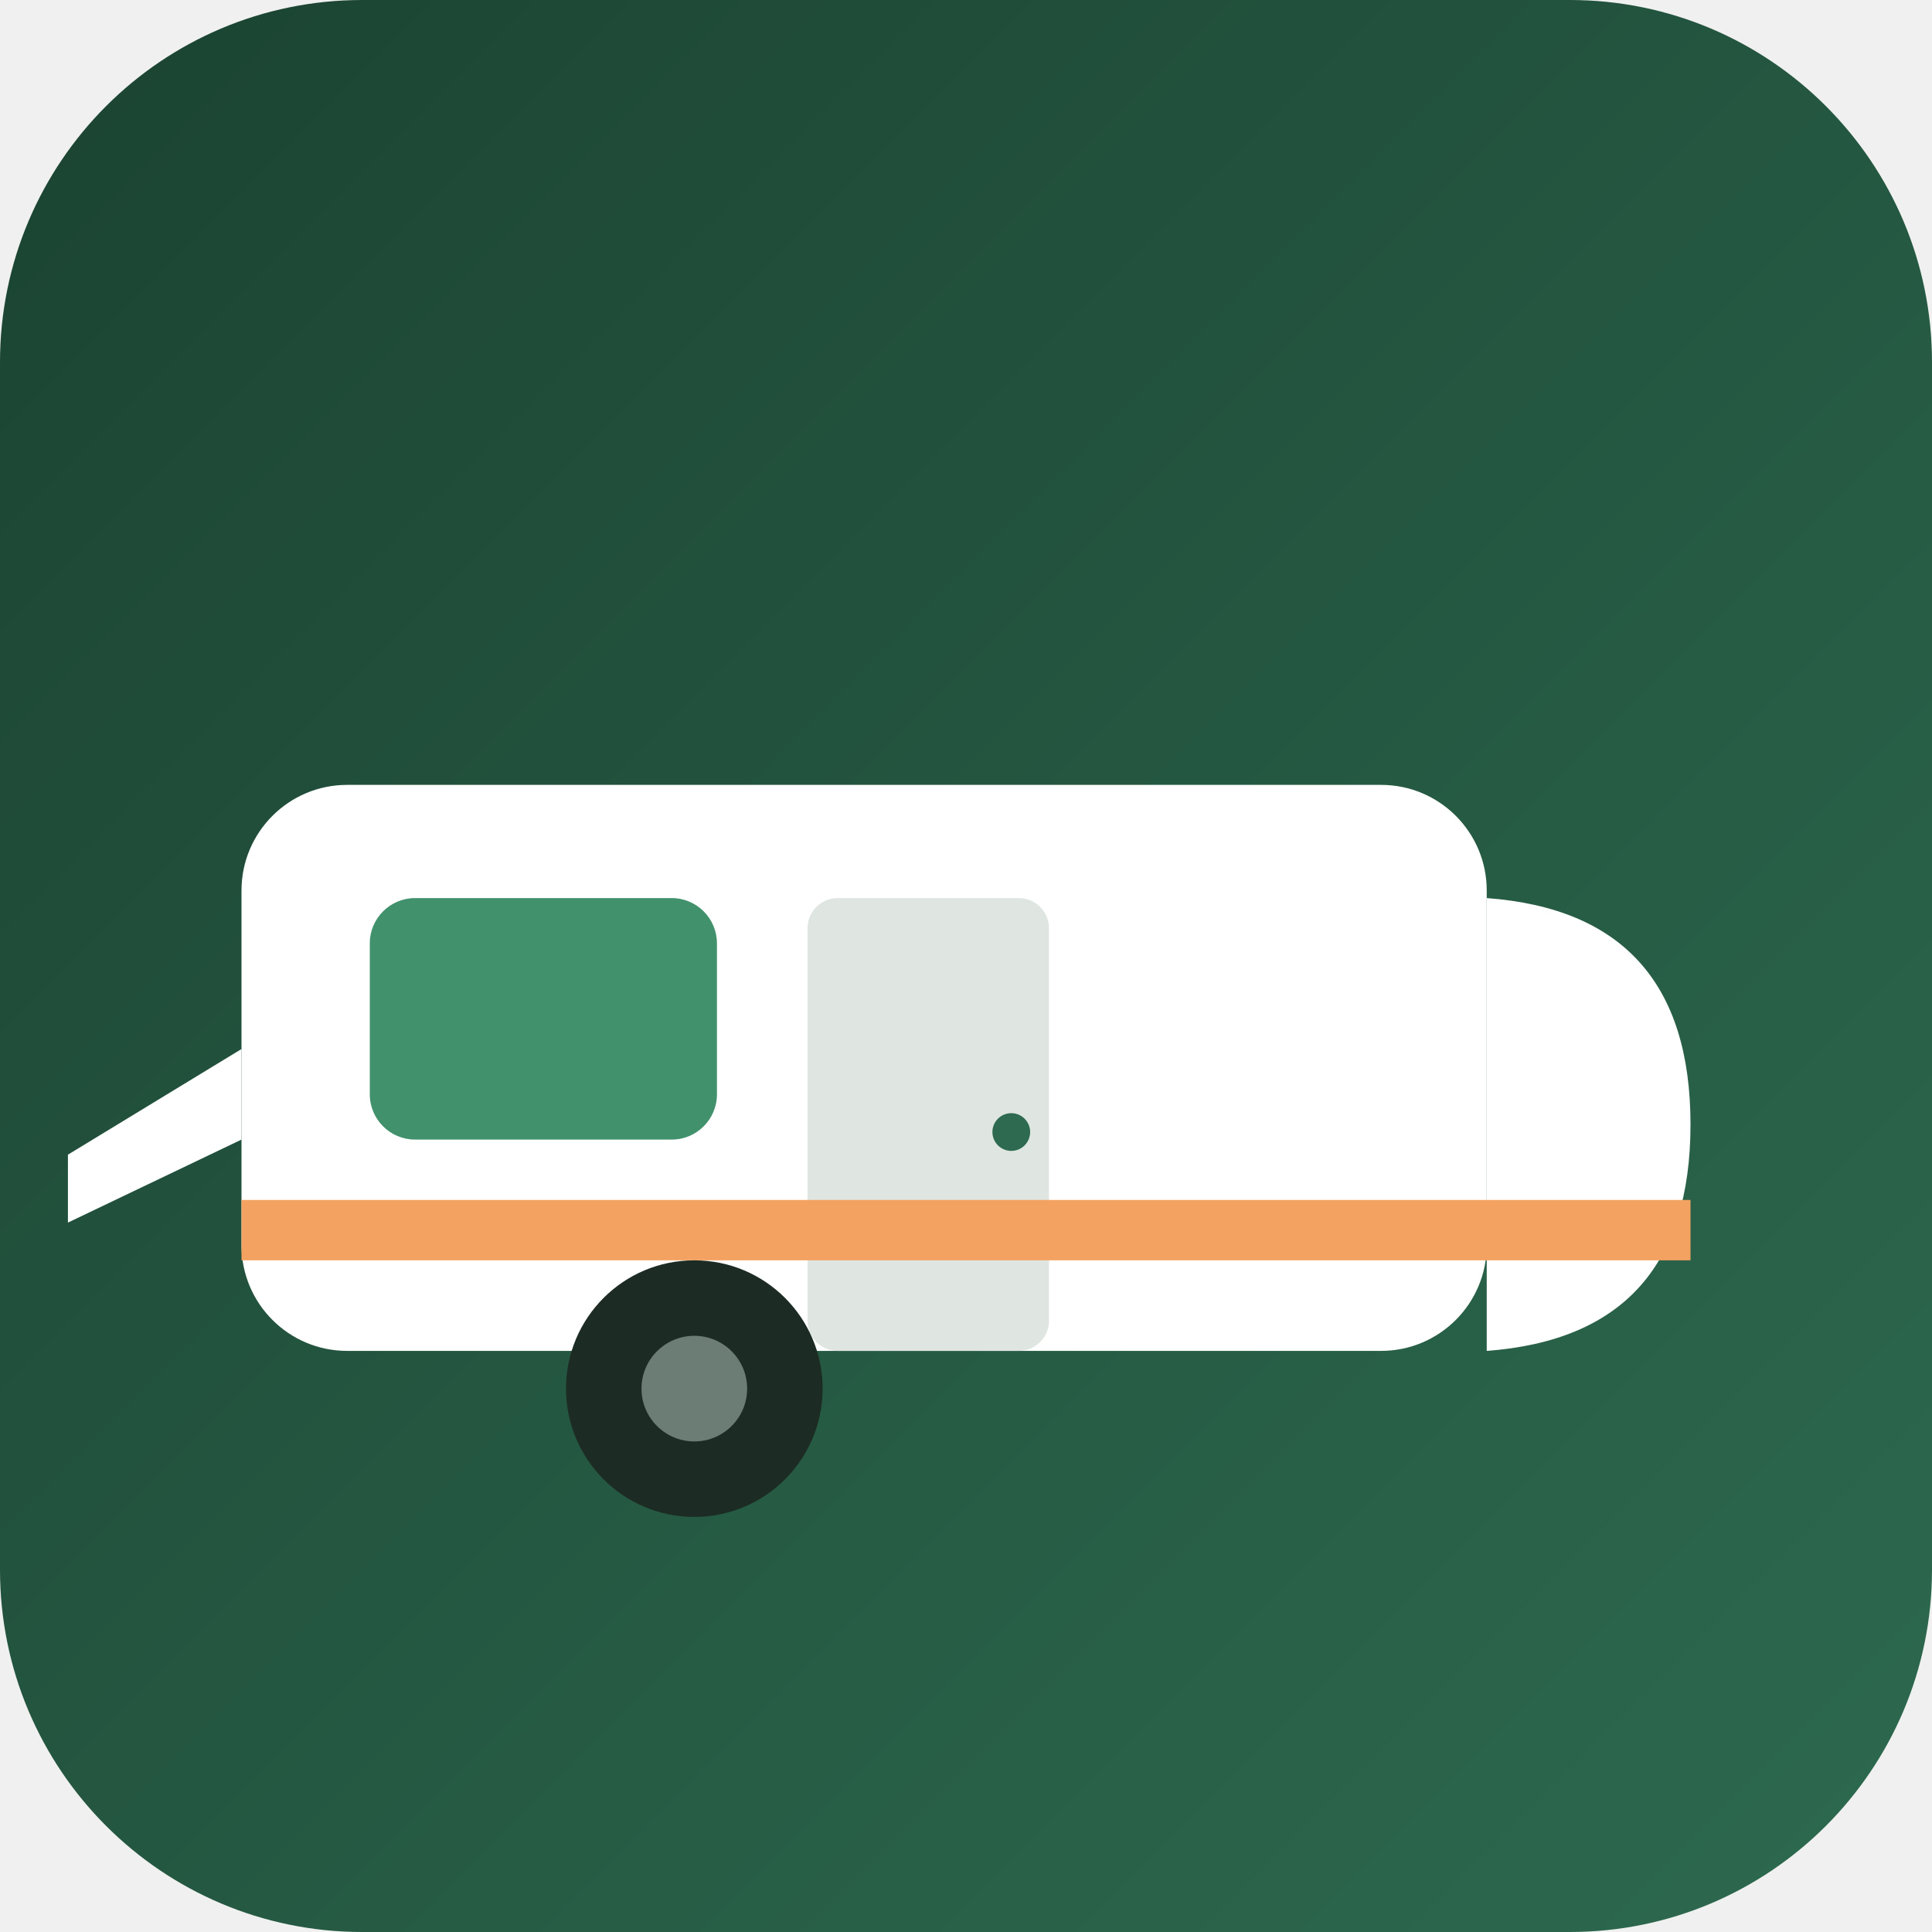
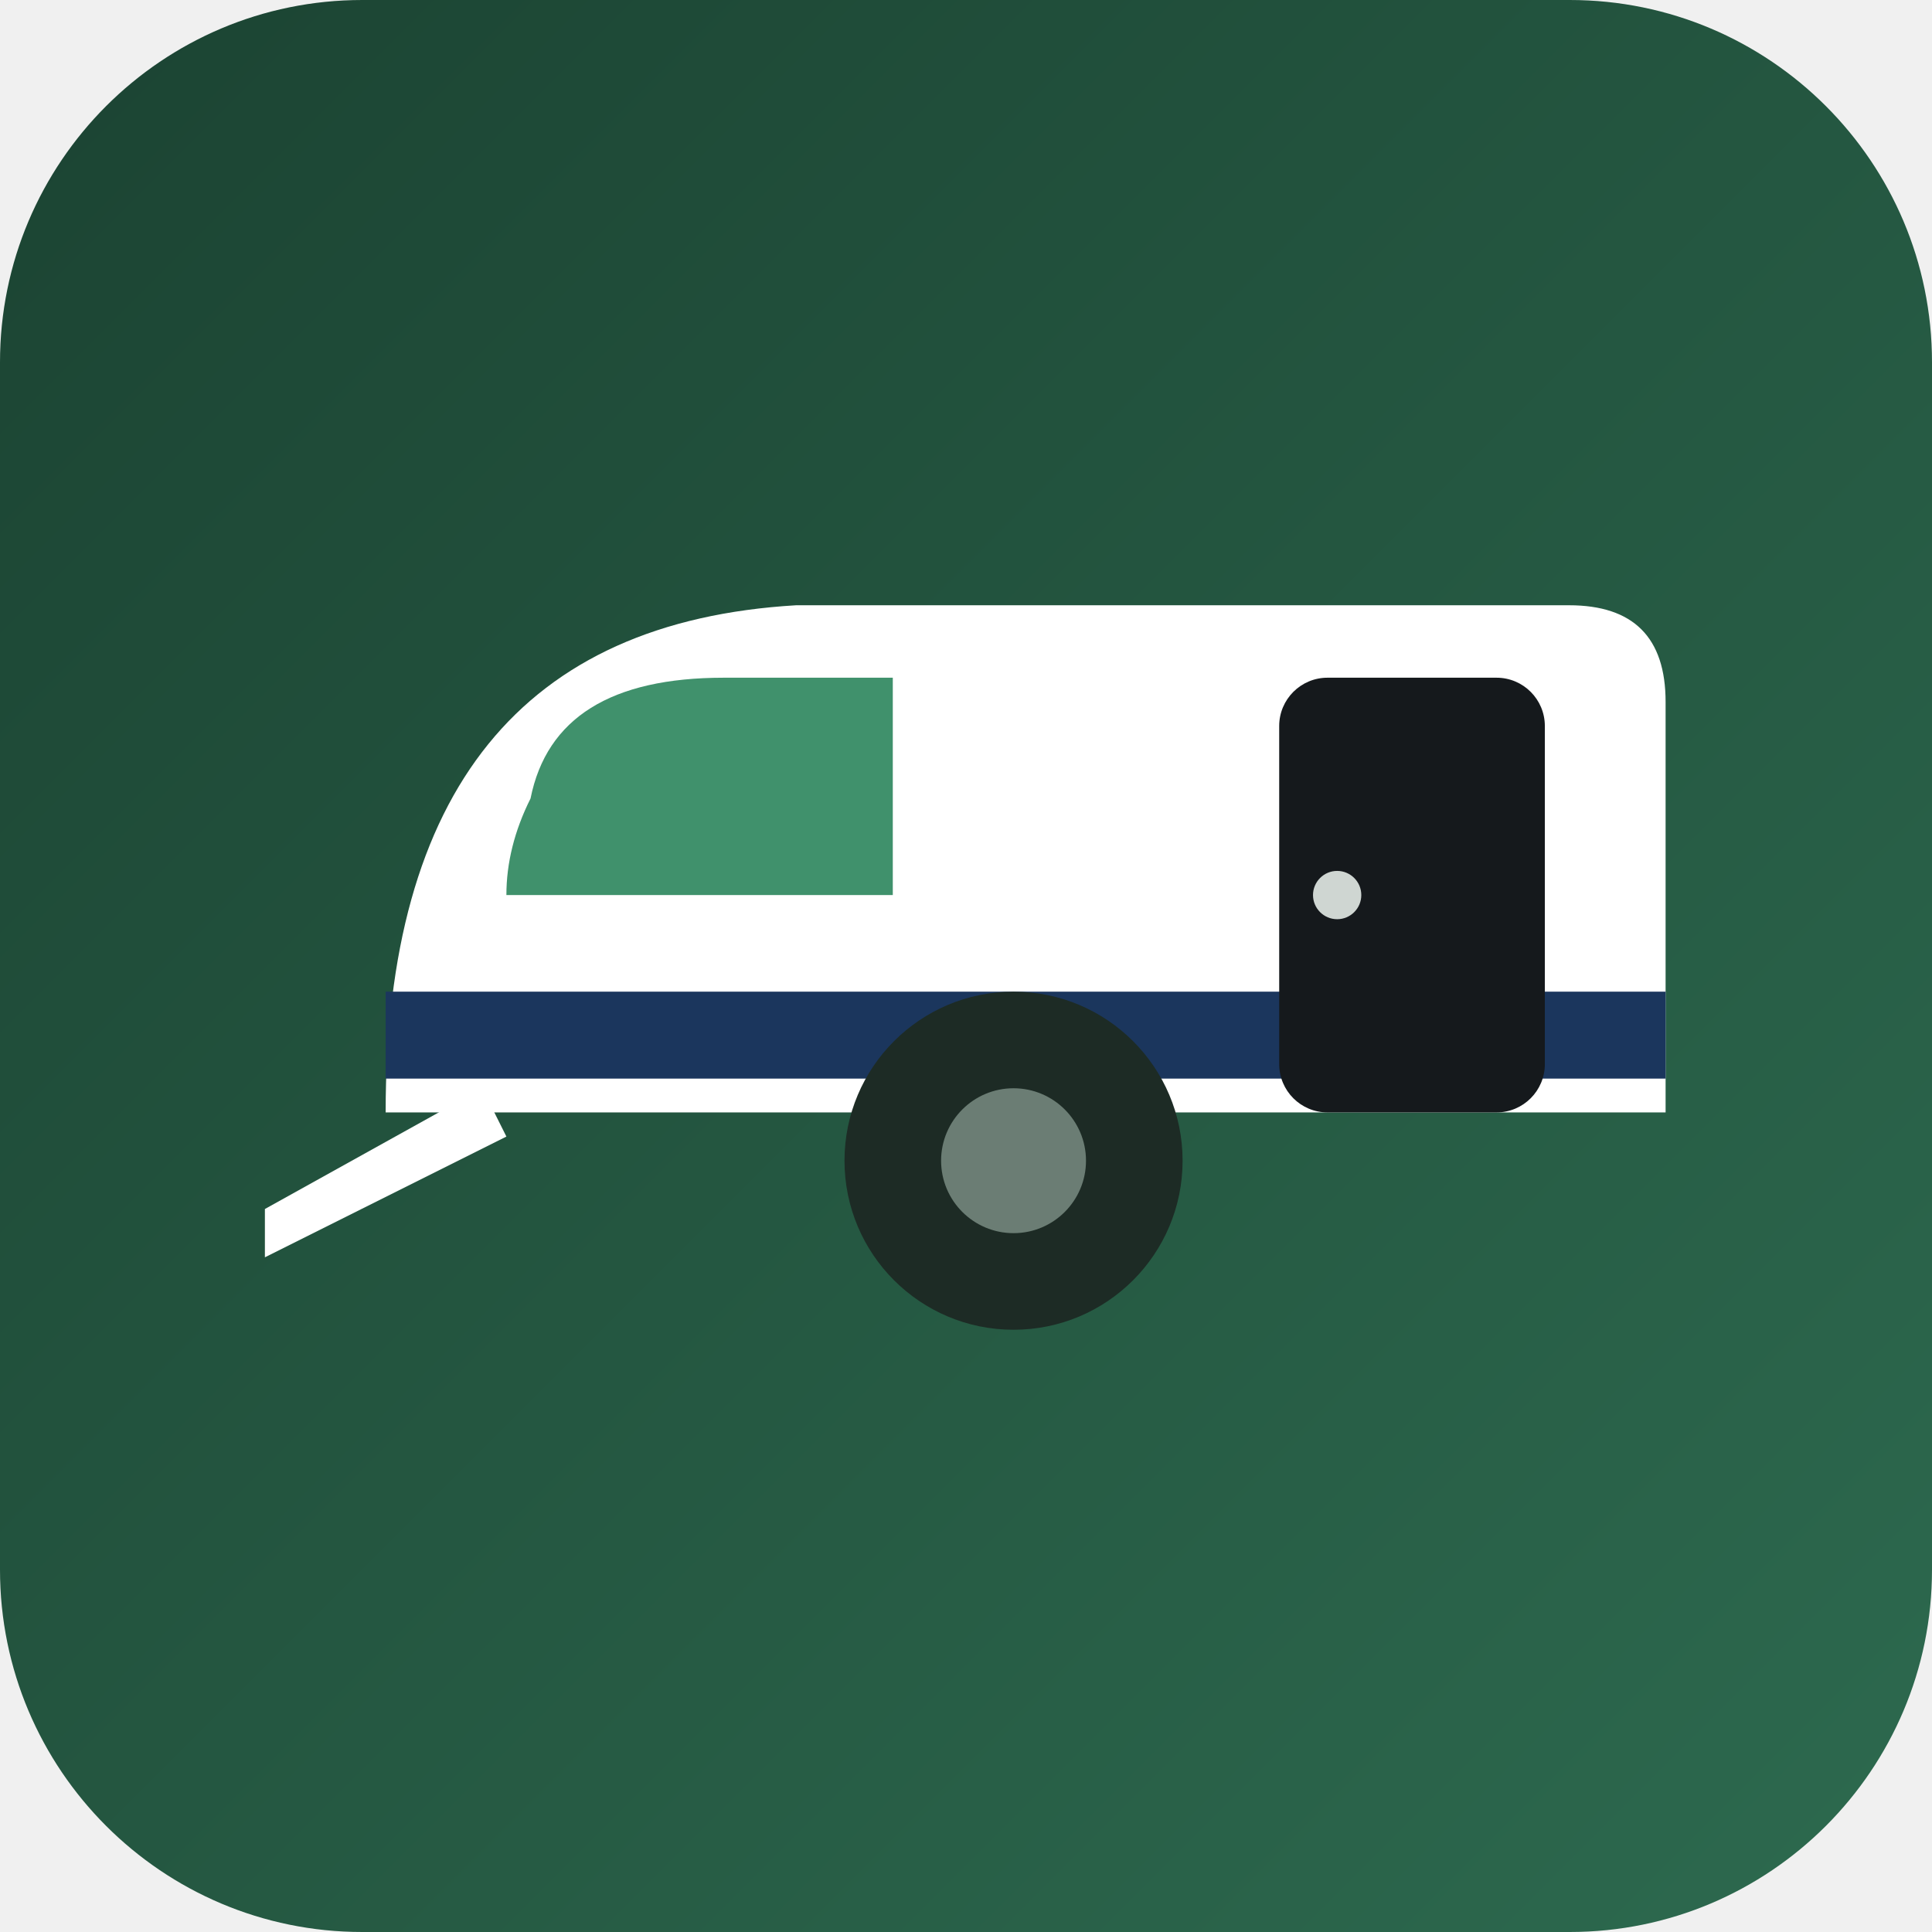
<svg xmlns="http://www.w3.org/2000/svg" viewBox="0 0 512 512" width="512" height="512">
  <defs>
    <linearGradient id="bg" x1="0" y1="0" x2="1" y2="1">
      <stop offset="0" stop-color="#1b4332" />
      <stop offset="1" stop-color="#2d6a4f" />
    </linearGradient>
  </defs>
  <rect width="512" height="512" rx="96" fill="url(#bg)" />
-   <g transform="translate(64 168)">
-     <rect x="0" y="40" width="330" height="150" rx="28" fill="#ffffff" />
-     <path d="M330 70 q54 4 54 60 q0 56 -54 60 z" fill="#ffffff" />
-     <rect x="34" y="70" width="92" height="64" rx="12" fill="#40916c" />
-     <rect x="150" y="70" width="64" height="120" rx="8" fill="#dfe6e1" />
-     <circle cx="204" cy="132" r="5" fill="#2d6a4f" />
-     <rect x="0" y="150" width="384" height="16" fill="#f4a261" />
-     <circle cx="120" cy="200" r="34" fill="#1d2b25" />
-     <circle cx="120" cy="200" r="14" fill="#6b7d74" />
-     <path d="M0 110 l-46 28 l0 18 l46 -22 z" fill="#ffffff" />
+   <g transform="translate(51,26) scale(6.4)">
+     <path d="M12 41 L3 46 L3 48 L13 43 Z" fill="#ffffff" />
+     <path d="M8 42 Q8 22 25 21 L57 21 Q61 21 61 25 L61 42 Z" fill="#ffffff" />
+     <path d="M14 29 Q15 24 22 24 L29 24 L29 33 L13 33 Q13 31 14 29 Z" fill="#40916c" />
+     <rect x="8" y="37" width="53" height="3.6" fill="#1b365d" />
+     <rect x="45" y="24" width="11" height="18" rx="2" fill="#15191c" />
+     <circle cx="47.4" cy="33" r="1" fill="#cfd6d2" />
+     <circle cx="34" cy="44" r="7" fill="#1d2b25" />
+     <circle cx="34" cy="44" r="3" fill="#6b7d74" />
  </g>
</svg>
